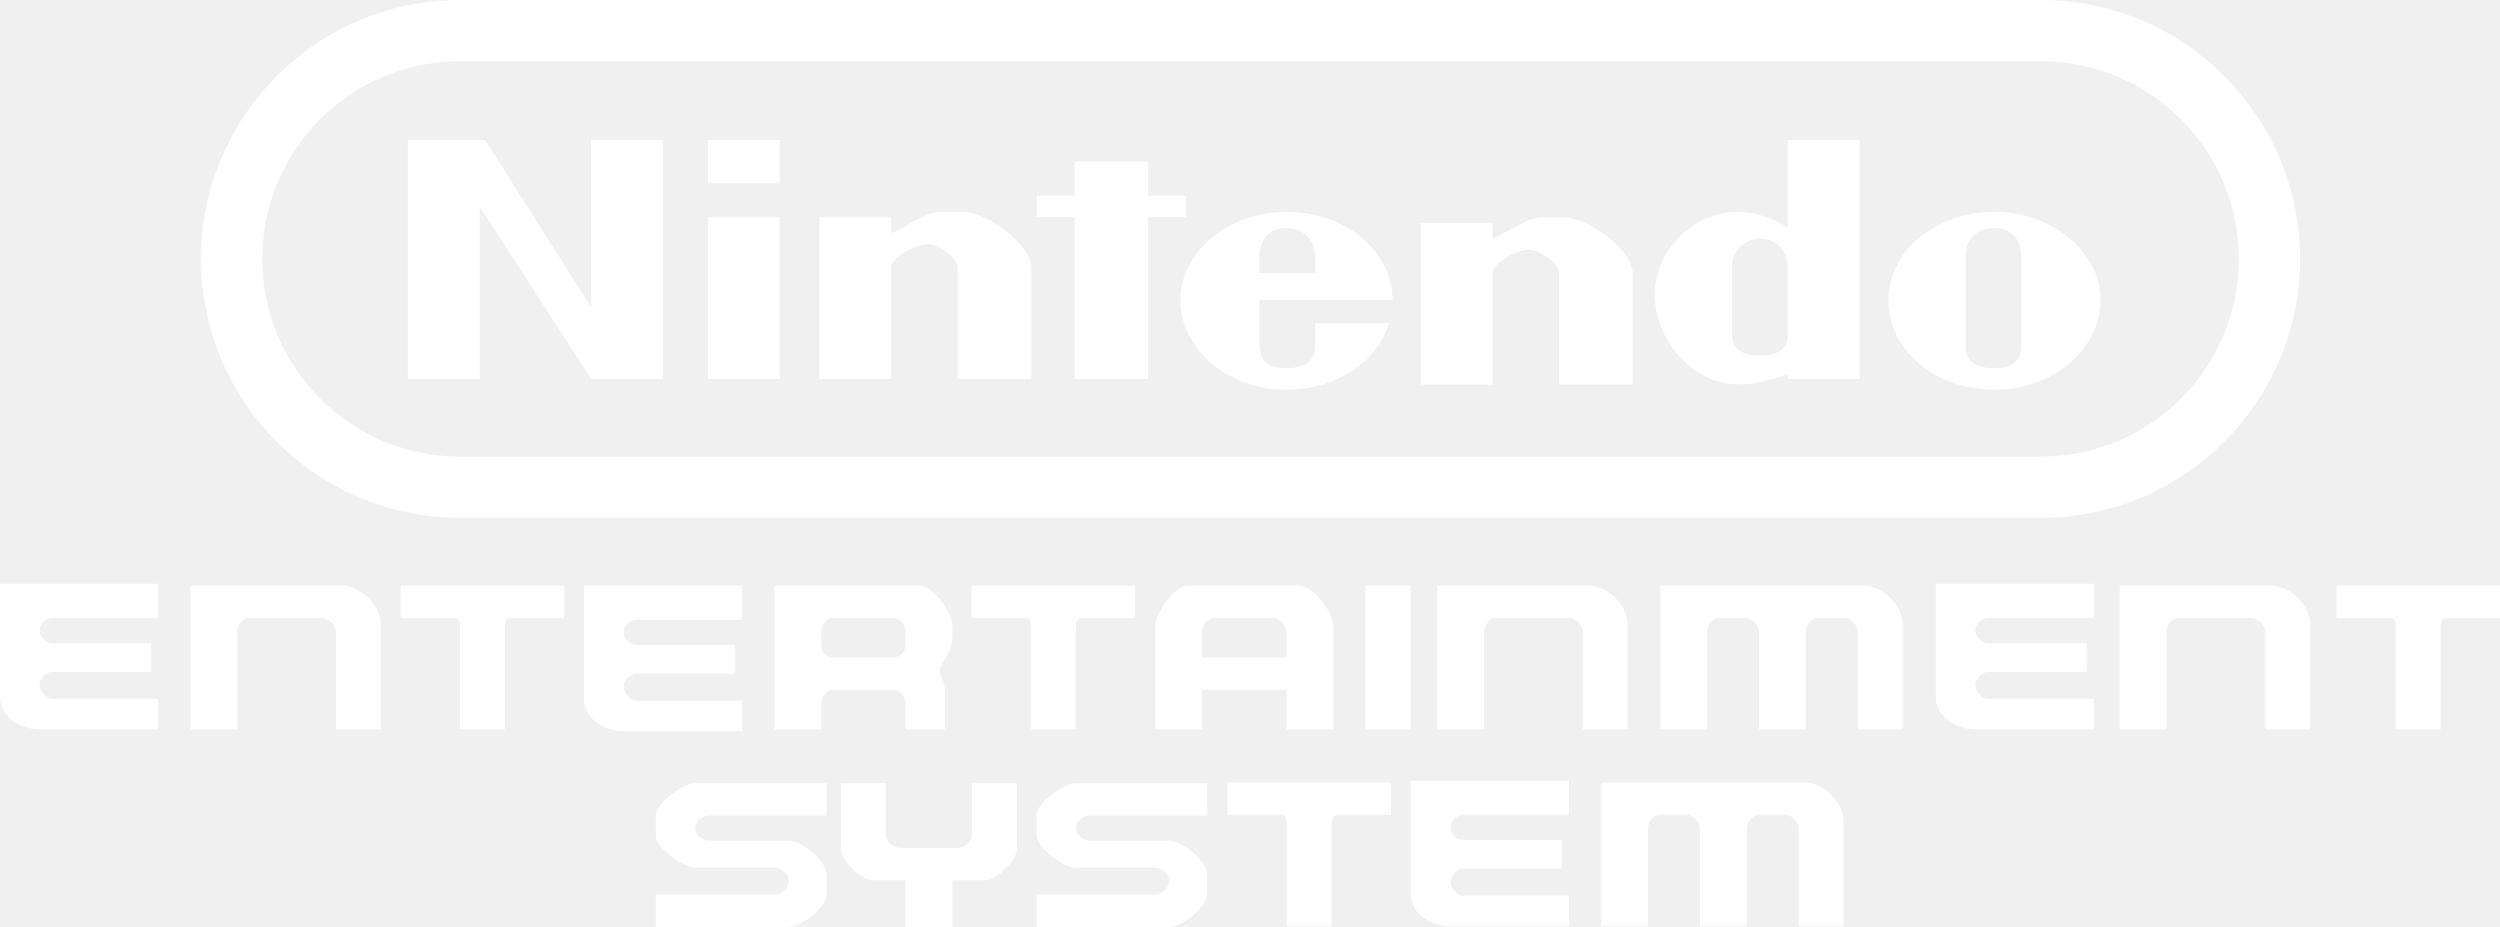
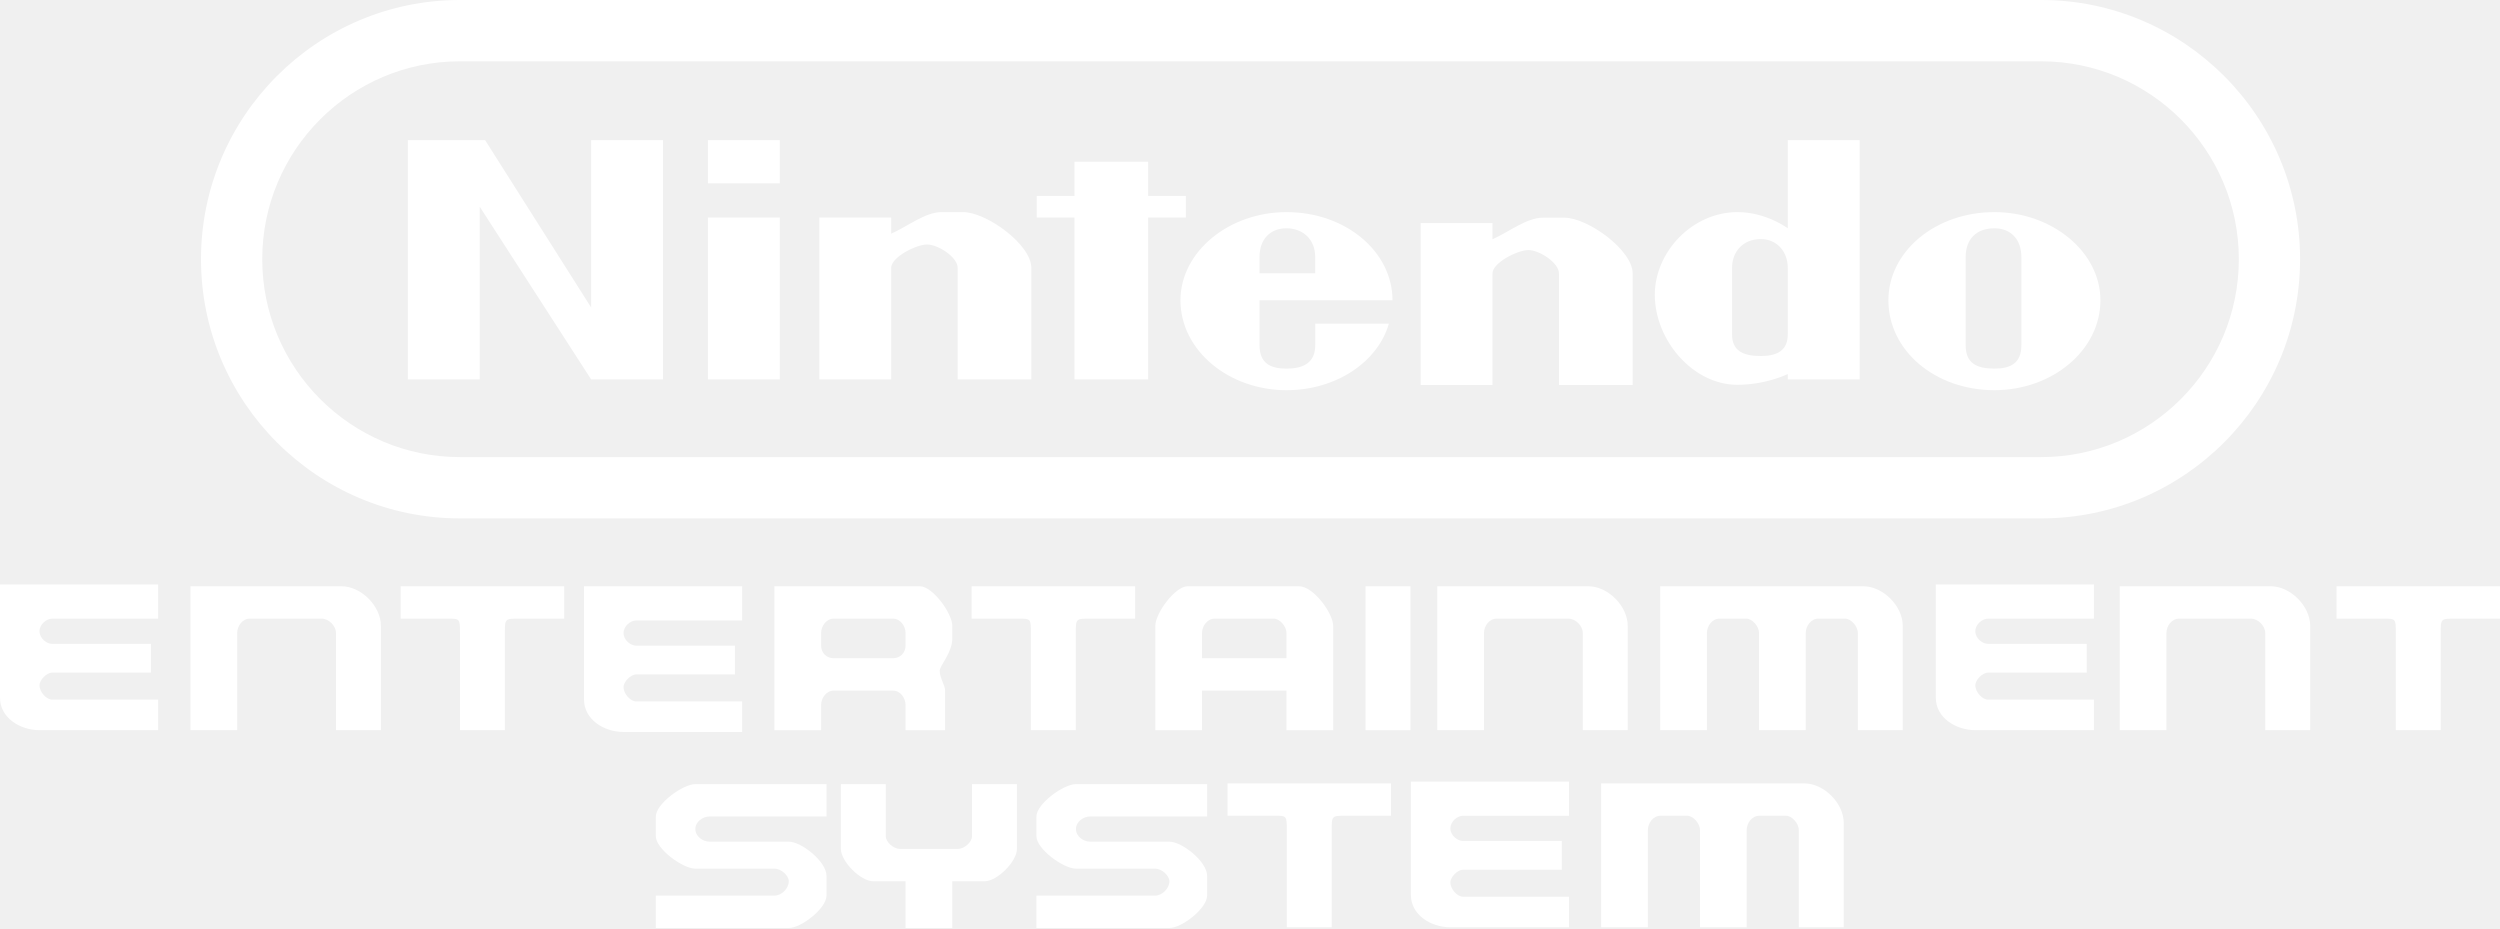
<svg xmlns="http://www.w3.org/2000/svg" version="1.1" id="Ebene_1" x="0px" y="0px" enable-background="new 0 0 340.154 126.123">
-   <g>
+   <g transform="matrix(0.44, 0, 0, 0.440513, 0, 0)">
    <path fill="#FF0000" d="M 489.881 124.271 L 110.379 124.271 C 76.118 124.271 48.239 96.396 48.239 62.134 C 48.239 27.872 76.12 0 110.379 0 L 489.877 0 C 524.143 0 552.018 27.873 552.018 62.136 C 552.016 96.396 524.145 124.271 489.881 124.271 Z M 110.379 14.699 C 84.222 14.699 62.938 35.979 62.938 62.139 C 62.938 88.294 84.22 109.578 110.379 109.578 L 489.877 109.578 C 516.031 109.578 537.319 88.296 537.319 62.139 C 537.319 35.98 516.034 14.699 489.877 14.699 L 110.379 14.699 Z" id="path5" style="fill:#ffffff;fill-opacity:1" />
    <path fill="#FF0000" d="M 159.119 90.951 L 159.119 33.597 L 141.87 33.597 L 141.87 73.7 L 116.429 33.597 L 97.887 33.597 L 97.887 90.951 L 115.136 90.951 L 115.136 49.554 L 141.868 90.951 L 159.119 90.951 Z" id="path7" style="fill:#ffffff;fill-opacity:1" />
    <path fill="#FF0000" d="M 187.149 90.951 L 187.149 52.141 L 169.902 52.141 L 169.902 90.951 L 187.149 90.951 Z" id="path9" style="fill:#ffffff;fill-opacity:1" />
    <path fill="#FF0000" d="M 187.149 43.946 L 187.149 33.597 L 169.902 33.597 L 169.902 43.946 L 187.149 43.946 Z" id="path11" style="fill:#ffffff;fill-opacity:1" />
    <path id="_x33_162" fill="#FF0000" d="M 247.519 90.951 L 247.519 64.212 C 247.519 58.606 236.738 50.845 231.134 50.845 L 225.957 50.845 C 222.078 50.845 217.764 54.295 213.883 56.02 L 213.883 52.141 L 196.634 52.141 L 196.634 90.951 L 213.883 90.951 L 213.883 64.212 C 213.883 61.624 219.919 58.606 222.509 58.606 C 225.096 58.606 229.838 61.624 229.838 64.212 L 229.838 90.949 L 247.519 90.949 Z" style="fill:#ffffff;fill-opacity:1" />
    <path id="_x33_162_1_" fill="#FF0000" d="M 391.841 92.286 L 391.841 65.55 C 391.841 59.943 381.065 52.184 375.45 52.184 L 370.279 52.184 C 366.396 52.184 362.083 55.634 358.199 57.357 L 358.199 53.478 L 340.954 53.478 L 340.954 92.288 L 358.199 92.288 L 358.199 65.55 C 358.199 62.965 364.239 59.943 366.827 59.943 C 369.413 59.943 374.154 62.965 374.154 65.55 L 374.154 92.286 L 391.841 92.286 Z" style="fill:#ffffff;fill-opacity:1" />
    <path fill="#FF0000" d="M 275.549 90.951 L 275.549 52.141 L 284.605 52.141 L 284.605 46.966 L 275.549 46.966 L 275.549 38.773 L 257.873 38.773 L 257.873 46.966 L 248.816 46.966 L 248.816 52.141 L 257.873 52.141 L 257.873 90.951 L 275.549 90.951 Z" id="path15" style="fill:#ffffff;fill-opacity:1" />
    <path fill="#FF0000" d="M 308.752 50.847 C 294.954 50.847 283.312 60.333 283.312 71.976 C 283.312 84.052 294.954 93.537 308.752 93.537 C 320.827 93.537 330.746 86.638 333.333 77.582 L 315.656 77.582 L 315.656 82.757 C 315.656 87.07 312.641 88.367 308.759 88.367 C 304.878 88.367 302.289 87.072 302.289 82.757 L 302.289 71.978 L 334.203 71.978 C 334.198 60.335 322.986 50.847 308.752 50.847 Z M 308.752 54.727 C 312.634 54.727 315.652 57.315 315.652 61.628 L 315.652 65.506 L 302.285 65.506 L 302.285 61.628 C 302.285 57.315 304.873 54.727 308.752 54.727 Z" id="path17" style="fill:#ffffff;fill-opacity:1" />
    <path fill="#FF0000" d="M 478.662 50.847 C 464.429 50.847 453.216 60.333 453.216 71.976 C 453.216 84.052 464.424 93.537 478.662 93.537 C 492.454 93.537 504.101 84.052 504.101 71.976 C 504.094 60.335 492.454 50.847 478.662 50.847 Z M 478.662 54.727 C 482.536 54.727 485.129 57.315 485.129 61.628 L 485.129 82.756 C 485.129 87.067 482.536 88.363 478.662 88.363 C 474.351 88.363 471.758 87.068 471.758 82.756 L 471.758 61.628 C 471.755 57.315 474.346 54.727 478.662 54.727 Z" id="path19" style="fill:#ffffff;fill-opacity:1" />
    <path fill="#FF0000" d="M 429.066 33.597 L 429.066 54.727 C 429.066 54.727 423.887 50.847 416.987 50.847 C 406.208 50.847 397.154 60.333 397.154 70.683 C 397.154 81.465 406.211 92.246 416.987 92.246 C 423.887 92.246 429.066 89.658 429.066 89.658 L 429.066 90.949 L 446.316 90.949 L 446.316 33.597 L 429.066 33.597 Z M 422.596 57.315 C 426.475 57.315 429.066 60.335 429.066 64.215 L 429.066 80.17 C 429.066 84.052 426.475 85.345 422.596 85.345 C 418.287 85.345 415.696 84.054 415.696 80.17 L 415.696 64.215 C 415.696 60.335 418.287 57.315 422.596 57.315 Z" id="path21" style="fill:#ffffff;fill-opacity:1" />
    <path id="_x32_399" d="M 91.418 175.035 L 91.418 150.022 C 91.418 145.281 86.675 140.534 81.932 140.534 L 45.71 140.534 L 45.71 175.035 L 56.923 175.035 L 56.923 151.753 C 56.923 150.026 58.214 148.301 59.941 148.301 L 77.187 148.301 C 78.914 148.301 80.639 150.028 80.639 151.753 L 80.639 175.035 L 91.418 175.035 Z" style="fill:#ffffff;fill-opacity:1" />
    <path id="_x32_399_1_" d="M 390.652 175.035 L 390.652 150.022 C 390.652 145.281 385.91 140.534 381.169 140.534 L 344.945 140.534 L 344.945 175.035 L 356.153 175.035 L 356.153 151.753 C 356.153 150.026 357.451 148.301 359.175 148.301 L 376.424 148.301 C 378.151 148.301 379.869 150.028 379.869 151.753 L 379.869 175.035 L 390.652 175.035 Z" style="fill:#ffffff;fill-opacity:1" />
    <path id="_x32_399_2_" d="M 554.445 175.035 L 554.445 150.022 C 554.445 145.281 549.704 140.534 544.957 140.534 L 508.735 140.534 L 508.735 175.035 L 519.943 175.035 L 519.943 151.753 C 519.943 150.026 521.234 148.301 522.966 148.301 L 540.21 148.301 C 541.937 148.301 543.659 150.028 543.659 151.753 L 543.659 175.035 L 554.445 175.035 Z" style="fill:#ffffff;fill-opacity:1" />
    <path id="_x33_177" d="M 456.663 175.035 L 456.663 150.022 C 456.663 145.281 451.921 140.534 447.175 140.534 L 398.447 140.534 L 398.447 175.035 L 409.66 175.035 L 409.66 151.753 C 409.66 150.026 410.949 148.301 412.674 148.301 L 419.144 148.301 C 420.439 148.301 422.164 150.028 422.164 151.753 L 422.164 175.035 L 433.379 175.035 L 433.379 151.753 C 433.379 150.026 434.668 148.301 436.394 148.301 L 442.864 148.301 C 444.157 148.301 445.882 150.028 445.882 151.753 L 445.882 175.035 L 456.663 175.035 Z" style="fill:#ffffff;fill-opacity:1" />
    <path id="_x33_181" d="M 37.949 175.035 L 9.488 175.035 C 4.747 175.035 0 172.018 0 167.277 L 0 140.113 L 37.947 140.113 L 37.947 148.306 L 12.504 148.306 C 11.213 148.306 9.486 149.601 9.486 151.326 C 9.486 153.053 11.213 154.346 12.504 154.346 L 36.222 154.346 L 36.222 161.244 L 12.504 161.244 C 11.213 161.244 9.486 162.971 9.486 164.264 C 9.486 165.991 11.213 167.713 12.504 167.713 L 37.947 167.713 L 37.949 175.035 L 37.949 175.035 Z" style="fill:#ffffff;fill-opacity:1" />
    <path id="_x33_181_1_" d="M 178.118 175.47 L 149.656 175.47 C 144.914 175.47 140.167 172.452 140.167 167.713 L 140.167 140.543 L 178.118 140.543 L 178.118 148.737 L 152.672 148.737 C 151.382 148.737 149.656 150.031 149.656 151.76 C 149.656 153.489 151.382 154.778 152.672 154.778 L 176.389 154.778 L 176.389 161.675 L 152.672 161.675 C 151.382 161.675 149.656 163.402 149.656 164.698 C 149.656 166.425 151.382 168.145 152.672 168.145 L 178.118 168.145 L 178.118 175.47 L 178.118 175.47 Z" style="fill:#ffffff;fill-opacity:1" />
    <path id="_x33_181_2_" d="M 502.551 175.035 L 474.087 175.035 C 469.345 175.035 464.595 172.017 464.595 167.277 L 464.595 140.113 L 502.547 140.113 L 502.547 148.306 L 477.105 148.306 C 475.813 148.306 474.081 149.601 474.081 151.326 C 474.081 153.053 475.808 154.346 477.105 154.346 L 500.817 154.346 L 500.817 161.244 L 477.105 161.244 C 475.813 161.244 474.081 162.971 474.081 164.264 C 474.081 165.991 475.808 167.713 477.105 167.713 L 502.547 167.713 L 502.547 175.04 L 502.551 175.04 L 502.551 175.035 Z" style="fill:#ffffff;fill-opacity:1" />
    <path id="_x32_391" d="M 96.163 140.54 L 96.163 148.301 L 107.373 148.301 C 110.393 148.301 110.393 148.301 110.393 151.753 L 110.393 175.035 L 121.172 175.035 L 121.172 151.753 C 121.172 148.301 121.172 148.301 124.622 148.301 L 135.401 148.301 L 135.401 140.54 L 96.163 140.54 Z" style="fill:#ffffff;fill-opacity:1" />
    <path id="_x32_391_1_" d="M 233.184 140.54 L 233.184 148.301 L 244.394 148.301 C 247.41 148.301 247.41 148.301 247.41 151.753 L 247.41 175.035 L 258.191 175.035 L 258.191 151.753 C 258.191 148.301 258.191 148.301 261.643 148.301 L 272.424 148.301 L 272.424 140.54 L 233.184 140.54 Z" style="fill:#ffffff;fill-opacity:1" />
    <path id="_x32_391_2_" d="M 560.763 140.54 L 560.763 148.301 L 571.973 148.301 C 574.995 148.301 574.995 148.301 574.995 151.753 L 574.995 175.035 L 585.772 175.035 L 585.772 151.753 C 585.772 148.301 585.772 148.301 589.221 148.301 L 600 148.301 L 600 140.54 L 560.763 140.54 Z" style="fill:#ffffff;fill-opacity:1" />
    <path d="M 185.856 140.54 L 185.856 175.04 L 197.068 175.04 L 197.068 169.007 C 197.068 167.281 198.361 165.552 200.086 165.552 L 214.317 165.552 C 216.044 165.552 217.335 167.279 217.335 169.007 L 217.335 175.04 L 226.823 175.04 L 226.823 165.552 C 226.823 164.263 225.532 162.537 225.532 160.811 C 225.532 159.521 228.55 156.503 228.55 153.055 L 228.55 150.033 C 228.55 147.011 223.807 140.543 220.789 140.543 L 185.856 140.54 L 185.856 140.54 Z M 200.086 148.301 L 214.317 148.301 C 216.044 148.301 217.333 150.028 217.333 151.753 L 217.333 154.769 C 217.333 156.496 216.042 157.791 214.317 157.791 L 200.086 157.791 C 198.361 157.791 197.068 156.498 197.068 154.769 L 197.068 151.753 C 197.07 150.031 198.361 148.301 200.086 148.301 Z" id="path37" style="fill:#ffffff;fill-opacity:1" />
    <path d="M 285.038 140.54 C 282.018 140.54 277.278 147.008 277.278 150.031 L 277.278 175.04 L 288.486 175.04 L 288.486 165.552 L 308.752 165.552 L 308.752 175.04 L 319.961 175.04 L 319.961 150.031 C 319.961 147.008 315.22 140.54 311.768 140.54 L 285.038 140.54 Z M 291.506 148.301 L 305.734 148.301 C 307.023 148.301 308.752 150.028 308.752 151.753 L 308.752 157.789 L 288.486 157.789 L 288.486 151.753 C 288.486 150.031 289.781 148.301 291.506 148.301 Z" id="path39" style="fill:#ffffff;fill-opacity:1" />
    <path d="M 338.507 175.035 L 338.507 140.536 L 327.73 140.536 L 327.73 175.037 L 338.507 175.037 Z" id="path41" style="fill:#ffffff;fill-opacity:1" />
    <path id="_x33_177_1_" d="M 442.495 222.29 L 442.495 197.278 C 442.495 192.536 437.752 187.79 433.003 187.79 L 384.279 187.79 L 384.279 222.29 L 395.487 222.29 L 395.487 199.005 C 395.487 197.278 396.778 195.553 398.503 195.553 L 404.971 195.553 C 406.266 195.553 407.995 197.279 407.995 199.005 L 407.995 222.286 L 419.202 222.286 L 419.202 199.005 C 419.202 197.278 420.492 195.553 422.217 195.553 L 428.687 195.553 C 429.98 195.553 431.712 197.279 431.712 199.005 L 431.712 222.286 L 442.491 222.286 L 442.495 222.29 L 442.495 222.29 Z" style="fill:#ffffff;fill-opacity:1" />
    <path id="_x33_181_3_" d="M 376.558 222.29 L 348.096 222.29 C 343.354 222.29 338.611 219.268 338.611 214.532 L 338.611 187.363 L 376.555 187.363 L 376.555 195.558 L 351.115 195.558 C 349.824 195.558 348.096 196.851 348.096 198.576 C 348.096 200.303 349.823 201.596 351.115 201.596 L 374.83 201.596 L 374.83 208.494 L 351.115 208.494 C 349.824 208.494 348.096 210.221 348.096 211.516 C 348.096 213.243 349.823 214.963 351.115 214.963 L 376.555 214.963 L 376.558 222.29 L 376.558 222.29 Z" style="fill:#ffffff;fill-opacity:1" />
    <path id="_x32_391_3_" d="M 294.603 187.79 L 294.603 195.547 L 305.813 195.547 C 308.831 195.547 308.831 195.547 308.831 198.999 L 308.831 222.281 L 319.61 222.281 L 319.61 198.999 C 319.61 195.547 319.61 195.547 323.066 195.547 L 333.841 195.547 L 333.841 187.79 L 294.603 187.79 Z" style="fill:#ffffff;fill-opacity:1" />
    <path id="_x33_187" d="M 166.885 187.971 C 163.866 187.971 157.397 192.716 157.397 195.729 L 157.397 200.476 C 157.397 203.495 163.866 208.237 166.885 208.237 L 185.858 208.237 C 187.583 208.237 189.308 209.964 189.308 211.255 C 189.308 212.978 187.581 214.702 185.858 214.702 L 157.397 214.702 L 157.397 222.461 L 189.307 222.461 C 192.326 222.461 198.362 217.72 198.362 214.702 L 198.362 209.96 C 198.362 206.508 192.326 201.765 189.307 201.765 L 170.334 201.765 C 168.607 201.765 166.885 200.472 166.885 198.743 C 166.885 197.018 168.609 195.722 170.334 195.722 L 198.362 195.722 L 198.362 187.966 L 166.885 187.966 L 166.885 187.971 Z" style="fill:#ffffff;fill-opacity:1" />
    <path id="_x33_187_1_" d="M 258.231 187.971 C 255.21 187.971 248.742 192.716 248.742 195.729 L 248.742 200.476 C 248.742 203.495 255.21 208.237 258.231 208.237 L 277.204 208.237 C 278.929 208.237 280.654 209.964 280.654 211.255 C 280.654 212.978 278.927 214.702 277.204 214.702 L 248.742 214.702 L 248.742 222.461 L 280.652 222.461 C 283.672 222.461 289.708 217.72 289.708 214.702 L 289.708 209.96 C 289.708 206.508 283.672 201.765 280.652 201.765 L 261.678 201.765 C 259.953 201.765 258.23 200.472 258.23 198.743 C 258.23 197.018 259.955 195.722 261.678 195.722 L 289.708 195.722 L 289.708 187.966 L 258.231 187.966 L 258.231 187.971 L 258.231 187.971 Z" style="fill:#ffffff;fill-opacity:1" />
    <path d="M 201.813 187.971 L 201.813 203.501 C 201.813 206.517 206.554 211.26 209.574 211.26 L 217.332 211.26 L 217.332 222.468 L 228.545 222.468 L 228.545 211.26 L 236.306 211.26 C 239.322 211.26 244.067 206.517 244.067 203.501 L 244.067 187.971 L 233.286 187.971 L 233.286 200.481 C 233.286 201.772 231.561 203.501 229.836 203.501 L 216.039 203.501 C 214.312 203.501 212.588 201.774 212.588 200.481 L 212.588 187.971 L 201.813 187.971 Z" id="path48" style="fill:#ffffff;fill-opacity:1" />
  </g>
</svg>
